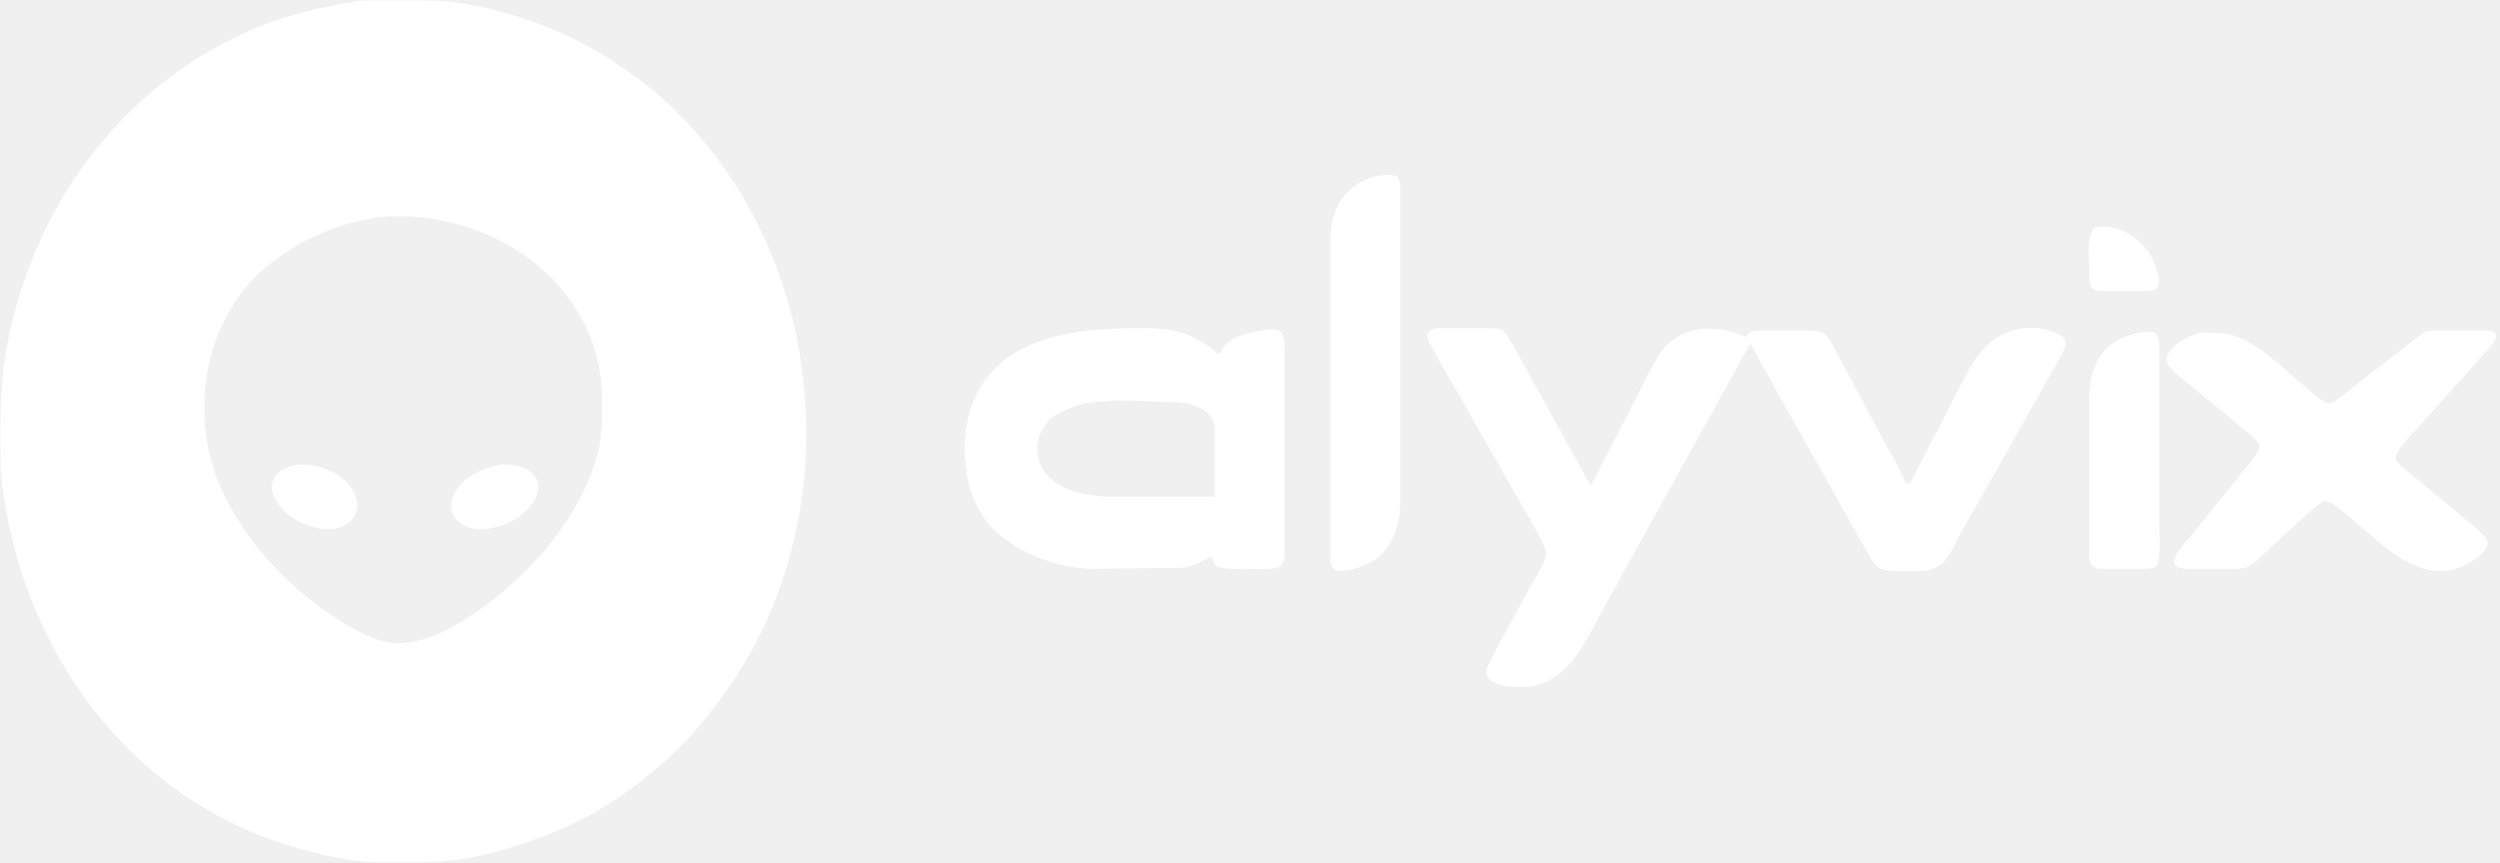
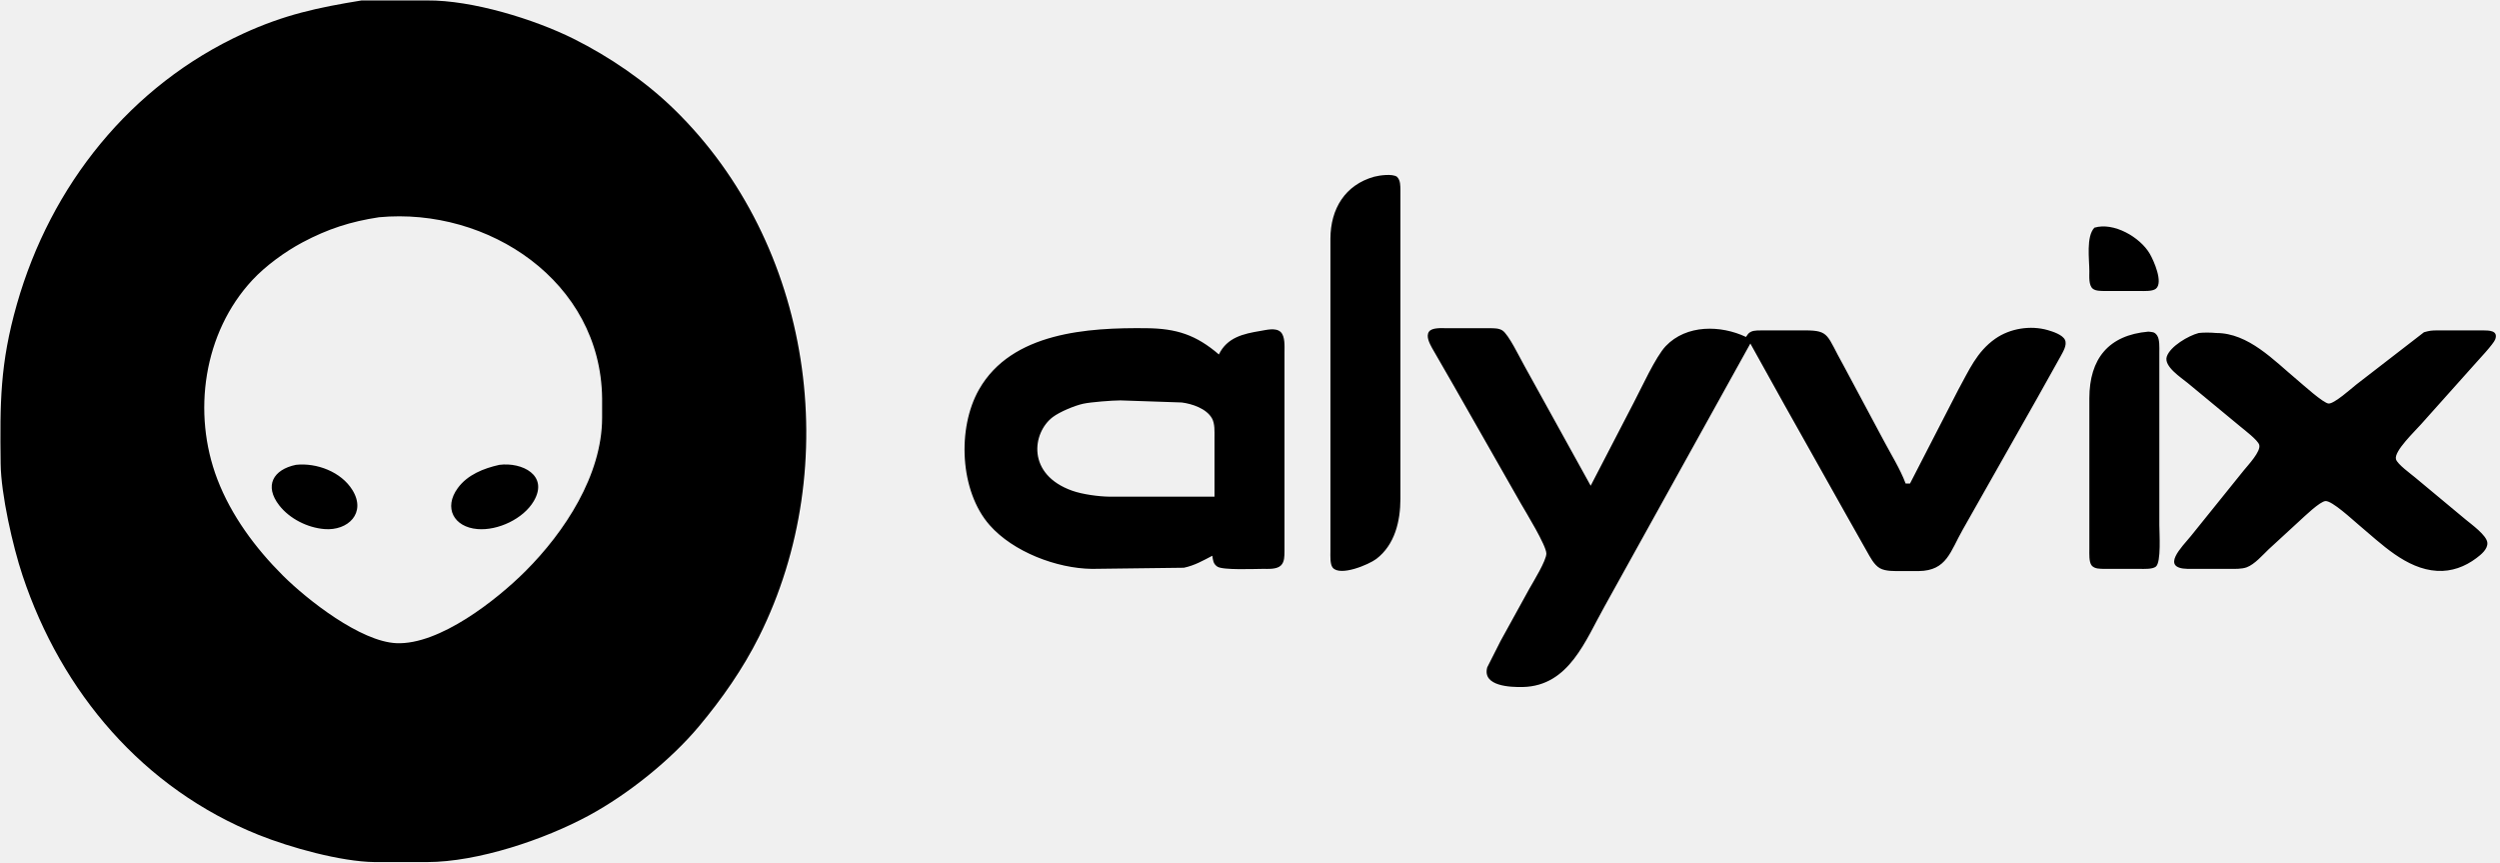
<svg xmlns="http://www.w3.org/2000/svg" fill-rule="evenodd" width="290" height="100" viewBox="0 0 1142 394" clip-rule="evenodd">
-   <path fill="#fff" d="M 165.00,0.21            C 144.92,3.46 129.70,6.74 111.00,15.31              59.31,38.98 22.90,84.77 7.43,139.00              -0.36,166.28 -0.32,184.23 0.00,212.00              0.17,225.96 5.53,249.59 10.00,263.00              27.79,316.39 65.13,360.45 118.00,381.60              132.42,387.37 155.54,393.82 171.00,394.00              171.00,394.00 195.00,394.00 195.00,394.00              218.21,393.96 248.70,383.70 269.00,372.69              286.79,363.05 306.29,347.47 319.25,332.00              329.79,319.42 339.37,305.72 346.73,291.00              385.94,212.58 371.11,111.60 308.00,50.01              294.80,37.14 278.48,25.98 262.00,17.75              243.76,8.66 215.42,0.03 195.00,0.21              195.00,0.21 165.00,0.21 165.00,0.21 Z            M 173.00,99.29            C 222.91,94.62 274.37,128.62 275.00,182.00              275.00,182.00 275.00,191.00 275.00,191.00              274.96,217.17 257.86,243.14 240.00,261.00              226.79,274.21 200.68,294.76 181.00,293.96              164.63,293.30 140.23,274.19 129.00,263.00              116.47,250.51 105.43,235.64 99.06,219.00              87.48,188.73 92.71,152.03 115.09,128.00              121.19,121.45 130.08,114.99 138.00,110.78              149.69,104.58 159.96,101.28 173.00,99.29 Z            M 135.00,212.45            C 124.57,214.62 120.39,222.03 127.39,231.00              132.16,237.11 140.29,241.18 148.00,241.81              158.85,242.71 167.29,234.44 160.85,224.00              155.70,215.64 144.50,211.42 135.00,212.45 Z            M 228.00,212.46            C 220.87,214.05 213.45,216.96 208.99,223.09              202.44,232.07 207.16,240.90 218.00,241.81              227.33,242.60 239.02,237.14 243.77,229.00              250.65,217.23 238.43,211.12 228.00,212.46 Z            M 628.00,80.77            C 614.66,84.51 608.07,95.48 608.00,109.00              608.00,109.00 608.00,252.00 608.00,252.00              608.00,253.98 607.77,257.82 609.02,259.40              612.38,263.63 625.63,258.01 628.99,255.45              637.49,248.96 639.98,238.14 640.00,228.00              640.00,228.00 640.00,114.00 640.00,114.00              640.00,114.00 640.00,87.00 640.00,87.00              639.96,85.05 640.10,82.37 638.40,80.77              636.26,79.33 630.55,80.11 628.00,80.77 Z            M 957.31,104.06            C 953.46,108.09 954.99,118.47 955.00,124.00              955.00,126.30 954.62,130.41 956.60,131.98              957.94,133.04 960.38,132.97 962.00,133.00              962.00,133.00 978.00,133.00 978.00,133.00              979.98,133.00 983.83,133.23 985.40,131.98              988.95,129.15 984.43,119.08 982.64,116.00              978.20,108.37 966.12,101.42 957.31,104.06 Z            M 554.00,254.00            C 554.34,256.05 554.36,257.68 556.31,258.98              558.84,260.66 573.17,260.01 577.00,260.00              579.54,259.99 583.48,260.32 585.40,258.40              587.04,256.77 586.96,254.14 587.00,252.00              587.00,252.00 587.00,236.00 587.00,236.00              587.00,236.00 587.00,161.00 587.00,161.00              587.00,158.31 587.34,153.75 585.26,151.75              583.05,149.62 578.72,150.80 576.00,151.25              568.15,152.55 560.78,154.21 557.00,162.00              546.56,153.04 537.67,150.16 524.00,150.00              497.23,149.69 462.27,151.80 447.34,178.00              437.27,195.66 438.51,224.46 452.18,240.00              462.94,252.22 482.84,259.81 499.00,260.00              499.00,260.00 541.00,259.48 541.00,259.48              545.92,258.43 549.64,256.29 554.00,254.00 Z            M 800.00,157.00            C 800.00,157.00 815.57,185.00 815.57,185.00              815.57,185.00 844.23,236.00 844.23,236.00              844.23,236.00 853.28,252.00 853.28,252.00              854.77,254.60 856.54,258.17 859.21,259.69              861.86,261.19 866.00,261.00 869.00,261.00              869.00,261.00 877.00,261.00 877.00,261.00              889.88,260.84 891.42,251.99 897.15,242.00              897.15,242.00 931.14,182.00 931.14,182.00              931.14,182.00 941.77,163.00 941.77,163.00              942.87,160.91 944.96,157.73 943.85,155.34              942.75,152.99 938.35,151.56 936.00,150.88              928.10,148.60 918.73,150.08 912.00,154.80              903.48,160.77 899.97,169.29 895.14,178.00              895.14,178.00 873.00,221.00 873.00,221.00              873.00,221.00 871.00,221.00 871.00,221.00              868.62,214.51 864.05,207.19 860.78,201.00              860.78,201.00 842.58,167.00 842.58,167.00              834.79,153.19 836.41,151.02 825.00,151.00              825.00,151.00 806.00,151.00 806.00,151.00              804.42,151.01 801.84,150.91 800.41,151.57              798.96,152.24 798.84,152.88 798.00,154.00              786.44,148.54 770.76,148.26 761.32,158.18              756.65,163.10 750.21,177.37 746.70,184.00              746.70,184.00 727.00,222.00 727.00,222.00              727.00,222.00 696.58,167.00 696.58,167.00              694.60,163.51 689.46,152.80 686.62,151.02              684.96,149.98 682.89,150.04 681.00,150.00              681.00,150.00 661.00,150.00 661.00,150.00              658.84,150.00 654.44,149.63 653.06,151.60              651.57,153.72 653.40,157.07 654.44,159.00              654.44,159.00 664.23,176.00 664.23,176.00              664.23,176.00 695.00,230.00 695.00,230.00              697.36,234.12 706.73,249.29 706.73,253.00              706.73,256.19 700.84,265.76 699.00,269.00              699.00,269.00 685.77,293.00 685.77,293.00              685.77,293.00 679.70,305.00 679.70,305.00              677.32,313.70 690.42,314.11 696.00,313.99              717.17,313.50 724.62,292.59 733.42,277.00              733.42,277.00 800.00,157.00 800.00,157.00 Z            M 981.98,151.57            C 963.78,153.15 955.03,163.98 955.00,182.00              955.00,182.00 955.00,251.00 955.00,251.00              955.00,252.99 954.77,256.81 956.02,258.40              957.37,260.10 960.05,259.96 962.00,260.00              962.00,260.00 978.00,260.00 978.00,260.00              979.99,260.00 983.81,260.23 985.40,258.98              987.93,256.97 987.00,243.58 987.00,240.00              987.00,240.00 987.00,177.00 987.00,177.00              987.00,177.00 987.00,161.00 987.00,161.00              987.00,158.86 987.21,155.11 985.98,153.33              984.76,151.56 983.79,151.82 981.98,151.57 Z            M 1108.00,151.85            C 1108.00,151.85 1077.00,175.80 1077.00,175.80              1074.69,177.65 1067.01,184.54 1064.42,184.44              1062.02,184.35 1052.38,175.57 1050.00,173.59              1039.37,164.74 1027.78,152.19 1013.00,152.20              1010.70,151.97 1007.18,151.92 1005.00,152.20              1000.33,153.40 991.94,158.30 990.40,162.99              988.93,167.48 997.00,172.58 1000.00,175.08              1000.00,175.08 1024.00,194.92 1024.00,194.92              1025.92,196.53 1032.03,201.14 1032.67,203.29              1033.57,206.30 1027.49,212.64 1025.60,215.00              1025.60,215.00 1001.42,245.00 1001.42,245.00              997.41,249.90 987.22,259.76 1000.00,260.00              1000.00,260.00 1019.00,260.00 1019.00,260.00              1021.45,260.00 1024.72,260.13 1027.00,259.26              1030.61,257.89 1034.20,253.71 1037.00,251.04              1037.00,251.04 1051.00,238.17 1051.00,238.17              1053.21,236.17 1060.45,229.12 1063.00,229.01              1066.06,228.87 1075.29,237.49 1078.00,239.75              1088.41,248.43 1099.75,260.08 1114.00,260.91              1120.62,261.29 1126.73,259.03 1131.98,255.07              1134.08,253.50 1137.26,250.95 1136.97,248.00              1136.64,244.61 1129.64,239.61 1127.00,237.41              1127.00,237.41 1104.00,218.27 1104.00,218.27              1101.98,216.57 1095.85,212.17 1095.20,209.91              1094.14,206.26 1104.08,196.88 1106.58,194.00              1106.58,194.00 1130.72,167.00 1130.72,167.00              1132.74,164.69 1139.85,157.22 1140.60,155.05              1142.02,150.96 1137.66,151.05 1135.00,151.00              1135.00,151.00 1114.00,151.00 1114.00,151.00              1111.18,151.05 1110.71,151.11 1108.00,151.85 Z            M 555.00,227.00            C 555.00,227.00 507.00,227.00 507.00,227.00              502.02,226.94 494.68,225.95 490.00,224.30              468.98,216.89 471.62,197.79 481.04,190.63              484.21,188.23 491.07,185.36 495.00,184.52              498.52,183.76 508.22,183.01 512.00,183.00              512.00,183.00 540.00,183.95 540.00,183.95              544.78,184.55 551.28,186.72 553.83,191.18              555.22,193.63 555.00,197.24 555.00,200.00              555.00,200.00 555.00,227.00 555.00,227.00 Z" />
+   <path fill="#000" d="M 165.00,0.21            C 144.92,3.46 129.70,6.74 111.00,15.31              59.31,38.98 22.90,84.77 7.43,139.00              -0.36,166.28 -0.32,184.23 0.00,212.00              0.17,225.96 5.53,249.59 10.00,263.00              27.79,316.39 65.13,360.45 118.00,381.60              132.42,387.37 155.54,393.82 171.00,394.00              171.00,394.00 195.00,394.00 195.00,394.00              218.21,393.96 248.70,383.70 269.00,372.69              286.79,363.05 306.29,347.47 319.25,332.00              329.79,319.42 339.37,305.72 346.73,291.00              385.94,212.58 371.11,111.60 308.00,50.01              294.80,37.14 278.48,25.98 262.00,17.75              243.76,8.66 215.42,0.03 195.00,0.21              195.00,0.21 165.00,0.21 165.00,0.21 Z            M 173.00,99.29            C 222.91,94.62 274.37,128.62 275.00,182.00              275.00,182.00 275.00,191.00 275.00,191.00              274.96,217.17 257.86,243.14 240.00,261.00              226.79,274.21 200.68,294.76 181.00,293.96              164.63,293.30 140.23,274.19 129.00,263.00              116.47,250.51 105.43,235.64 99.06,219.00              87.48,188.73 92.71,152.03 115.09,128.00              121.19,121.45 130.08,114.99 138.00,110.78              149.69,104.58 159.96,101.28 173.00,99.29 Z            M 135.00,212.45            C 124.57,214.62 120.39,222.03 127.39,231.00              132.16,237.11 140.29,241.18 148.00,241.81              158.85,242.71 167.29,234.44 160.85,224.00              155.70,215.64 144.50,211.42 135.00,212.45 Z            M 228.00,212.46            C 220.87,214.05 213.45,216.96 208.99,223.09              202.44,232.07 207.16,240.90 218.00,241.81              227.33,242.60 239.02,237.14 243.77,229.00              250.65,217.23 238.43,211.12 228.00,212.46 Z            M 628.00,80.77            C 614.66,84.51 608.07,95.48 608.00,109.00              608.00,109.00 608.00,252.00 608.00,252.00              608.00,253.98 607.77,257.82 609.02,259.40              612.38,263.63 625.63,258.01 628.99,255.45              637.49,248.96 639.98,238.14 640.00,228.00              640.00,228.00 640.00,114.00 640.00,114.00              640.00,114.00 640.00,87.00 640.00,87.00              639.96,85.05 640.10,82.37 638.40,80.77              636.26,79.33 630.55,80.11 628.00,80.77 Z            M 957.31,104.06            C 953.46,108.09 954.99,118.47 955.00,124.00              955.00,126.30 954.62,130.41 956.60,131.98              957.94,133.04 960.38,132.97 962.00,133.00              962.00,133.00 978.00,133.00 978.00,133.00              979.98,133.00 983.83,133.23 985.40,131.98              988.95,129.15 984.43,119.08 982.64,116.00              978.20,108.37 966.12,101.42 957.31,104.06 Z            M 554.00,254.00            C 554.34,256.05 554.36,257.68 556.31,258.98              558.84,260.66 573.17,260.01 577.00,260.00              579.54,259.99 583.48,260.32 585.40,258.40              587.04,256.77 586.96,254.14 587.00,252.00              587.00,252.00 587.00,236.00 587.00,236.00              587.00,236.00 587.00,161.00 587.00,161.00              587.00,158.31 587.34,153.75 585.26,151.75              583.05,149.62 578.72,150.80 576.00,151.25              568.15,152.55 560.78,154.21 557.00,162.00              546.56,153.04 537.67,150.16 524.00,150.00              497.23,149.69 462.27,151.80 447.34,178.00              437.27,195.66 438.51,224.46 452.18,240.00              462.94,252.22 482.84,259.81 499.00,260.00              499.00,260.00 541.00,259.48 541.00,259.48              545.92,258.43 549.64,256.29 554.00,254.00 Z            M 800.00,157.00            C 800.00,157.00 815.57,185.00 815.57,185.00              815.57,185.00 844.23,236.00 844.23,236.00              844.23,236.00 853.28,252.00 853.28,252.00              854.77,254.60 856.54,258.17 859.21,259.69              861.86,261.19 866.00,261.00 869.00,261.00              869.00,261.00 877.00,261.00 877.00,261.00              889.88,260.84 891.42,251.99 897.15,242.00              897.15,242.00 931.14,182.00 931.14,182.00              931.14,182.00 941.77,163.00 941.77,163.00              942.87,160.91 944.96,157.73 943.85,155.34              942.75,152.99 938.35,151.56 936.00,150.88              928.10,148.60 918.73,150.08 912.00,154.80              903.48,160.77 899.97,169.29 895.14,178.00              895.14,178.00 873.00,221.00 873.00,221.00              873.00,221.00 871.00,221.00 871.00,221.00              868.62,214.51 864.05,207.19 860.78,201.00              860.78,201.00 842.58,167.00 842.58,167.00              834.79,153.19 836.41,151.02 825.00,151.00              825.00,151.00 806.00,151.00 806.00,151.00              804.42,151.01 801.84,150.91 800.41,151.57              798.96,152.24 798.84,152.88 798.00,154.00              786.44,148.54 770.76,148.26 761.32,158.18              756.65,163.10 750.21,177.37 746.70,184.00              746.70,184.00 727.00,222.00 727.00,222.00              727.00,222.00 696.58,167.00 696.58,167.00              694.60,163.51 689.46,152.80 686.62,151.02              684.96,149.98 682.89,150.04 681.00,150.00              681.00,150.00 661.00,150.00 661.00,150.00              658.84,150.00 654.44,149.63 653.06,151.60              651.57,153.72 653.40,157.07 654.44,159.00              654.44,159.00 664.23,176.00 664.23,176.00              664.23,176.00 695.00,230.00 695.00,230.00              697.36,234.12 706.73,249.29 706.73,253.00              706.73,256.19 700.84,265.76 699.00,269.00              699.00,269.00 685.77,293.00 685.77,293.00              685.77,293.00 679.70,305.00 679.70,305.00              677.32,313.70 690.42,314.11 696.00,313.99              717.17,313.50 724.62,292.59 733.42,277.00              733.42,277.00 800.00,157.00 800.00,157.00 Z            M 981.98,151.57            C 963.78,153.15 955.03,163.98 955.00,182.00              955.00,182.00 955.00,251.00 955.00,251.00              955.00,252.99 954.77,256.81 956.02,258.40              957.37,260.10 960.05,259.96 962.00,260.00              962.00,260.00 978.00,260.00 978.00,260.00              979.99,260.00 983.81,260.23 985.40,258.98              987.93,256.97 987.00,243.58 987.00,240.00              987.00,240.00 987.00,177.00 987.00,177.00              987.00,177.00 987.00,161.00 987.00,161.00              987.00,158.86 987.21,155.11 985.98,153.33              984.76,151.56 983.79,151.82 981.98,151.57 Z            M 1108.00,151.85            C 1108.00,151.85 1077.00,175.80 1077.00,175.80              1074.69,177.65 1067.01,184.54 1064.42,184.44              1062.02,184.35 1052.38,175.57 1050.00,173.59              1039.37,164.74 1027.78,152.19 1013.00,152.20              1010.70,151.97 1007.18,151.92 1005.00,152.20              1000.33,153.40 991.94,158.30 990.40,162.99              988.93,167.48 997.00,172.58 1000.00,175.08              1000.00,175.08 1024.00,194.92 1024.00,194.92              1025.92,196.53 1032.03,201.14 1032.67,203.29              1033.57,206.30 1027.49,212.64 1025.60,215.00              1025.60,215.00 1001.42,245.00 1001.42,245.00              997.41,249.90 987.22,259.76 1000.00,260.00              1000.00,260.00 1019.00,260.00 1019.00,260.00              1021.45,260.00 1024.72,260.13 1027.00,259.26              1030.61,257.89 1034.20,253.71 1037.00,251.04              1037.00,251.04 1051.00,238.17 1051.00,238.17              1053.21,236.17 1060.45,229.12 1063.00,229.01              1066.06,228.87 1075.29,237.49 1078.00,239.75              1088.41,248.43 1099.75,260.08 1114.00,260.91              1120.62,261.29 1126.73,259.03 1131.98,255.07              1134.08,253.50 1137.26,250.95 1136.97,248.00              1136.64,244.61 1129.64,239.61 1127.00,237.41              1127.00,237.41 1104.00,218.27 1104.00,218.27              1101.98,216.57 1095.85,212.17 1095.20,209.91              1094.14,206.26 1104.08,196.88 1106.58,194.00              1106.58,194.00 1130.72,167.00 1130.72,167.00              1132.74,164.69 1139.85,157.22 1140.60,155.05              1142.02,150.96 1137.66,151.05 1135.00,151.00              1135.00,151.00 1114.00,151.00 1114.00,151.00              1111.18,151.05 1110.71,151.11 1108.00,151.85 Z            M 555.00,227.00            C 555.00,227.00 507.00,227.00 507.00,227.00              502.02,226.94 494.68,225.95 490.00,224.30              468.98,216.89 471.62,197.79 481.04,190.63              484.21,188.23 491.07,185.36 495.00,184.52              498.52,183.76 508.22,183.01 512.00,183.00              512.00,183.00 540.00,183.95 540.00,183.95              544.78,184.55 551.28,186.72 553.83,191.18              555.22,193.63 555.00,197.24 555.00,200.00              555.00,200.00 555.00,227.00 555.00,227.00 Z" />
</svg>
